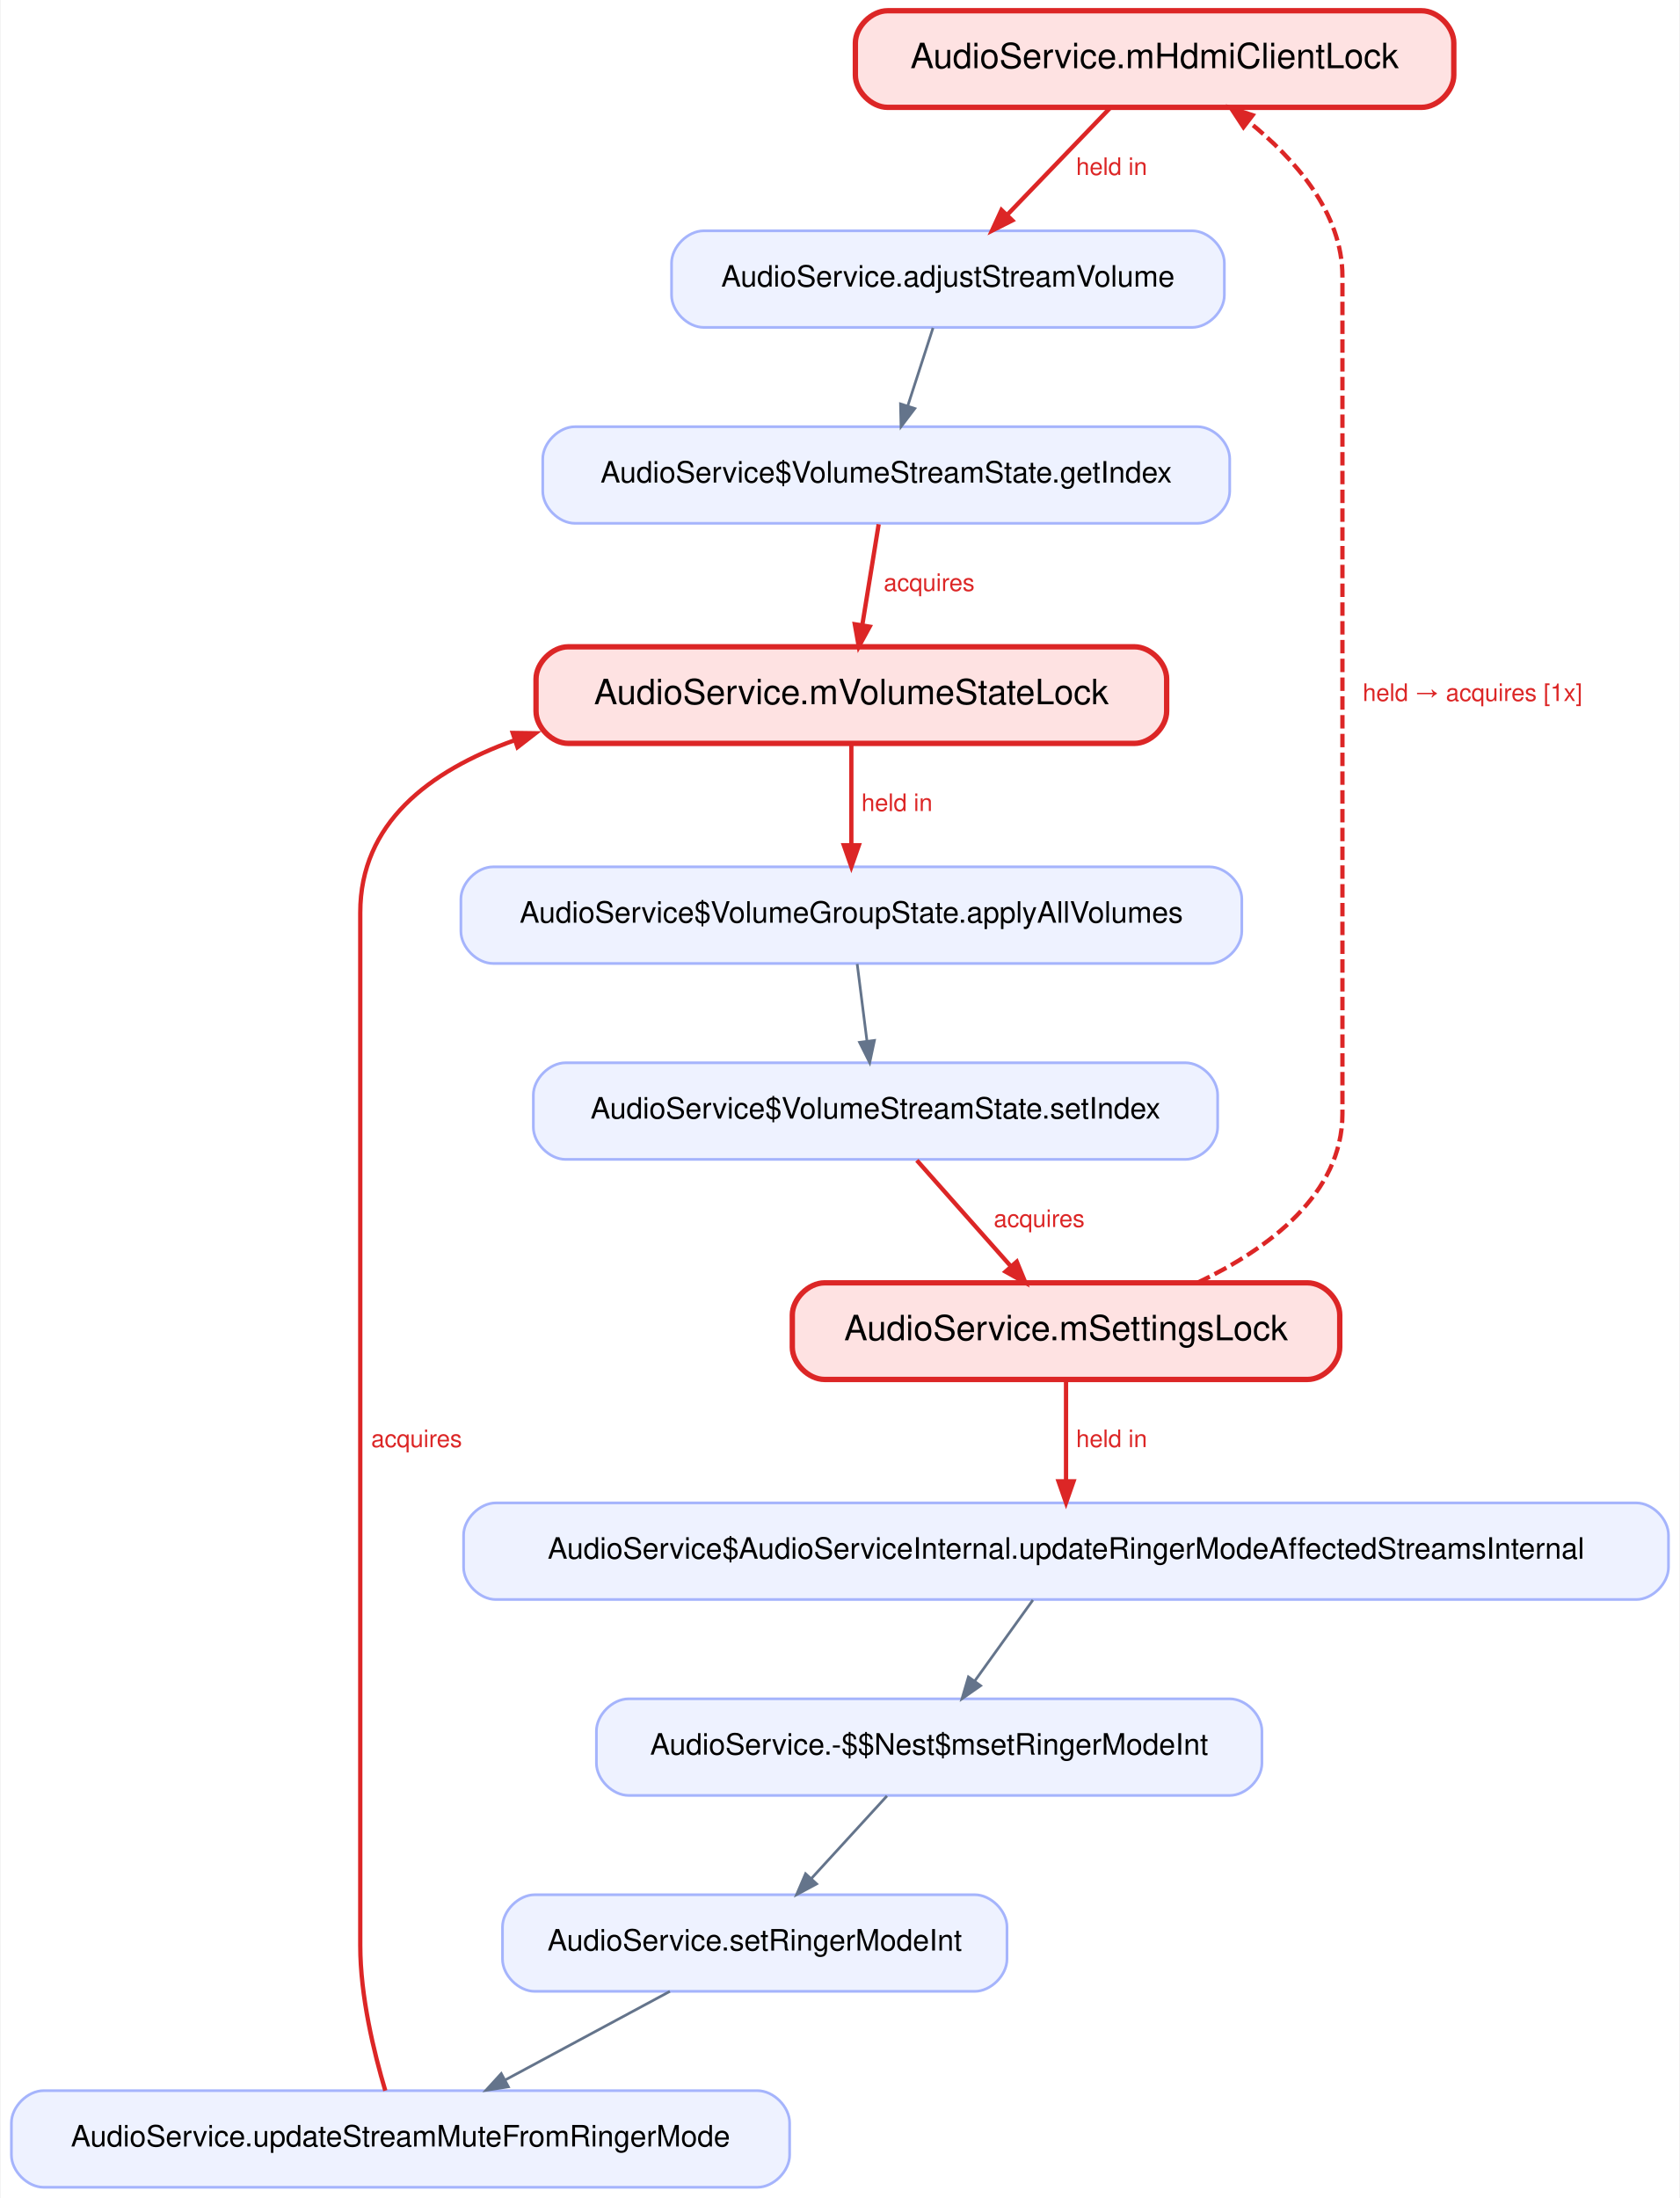
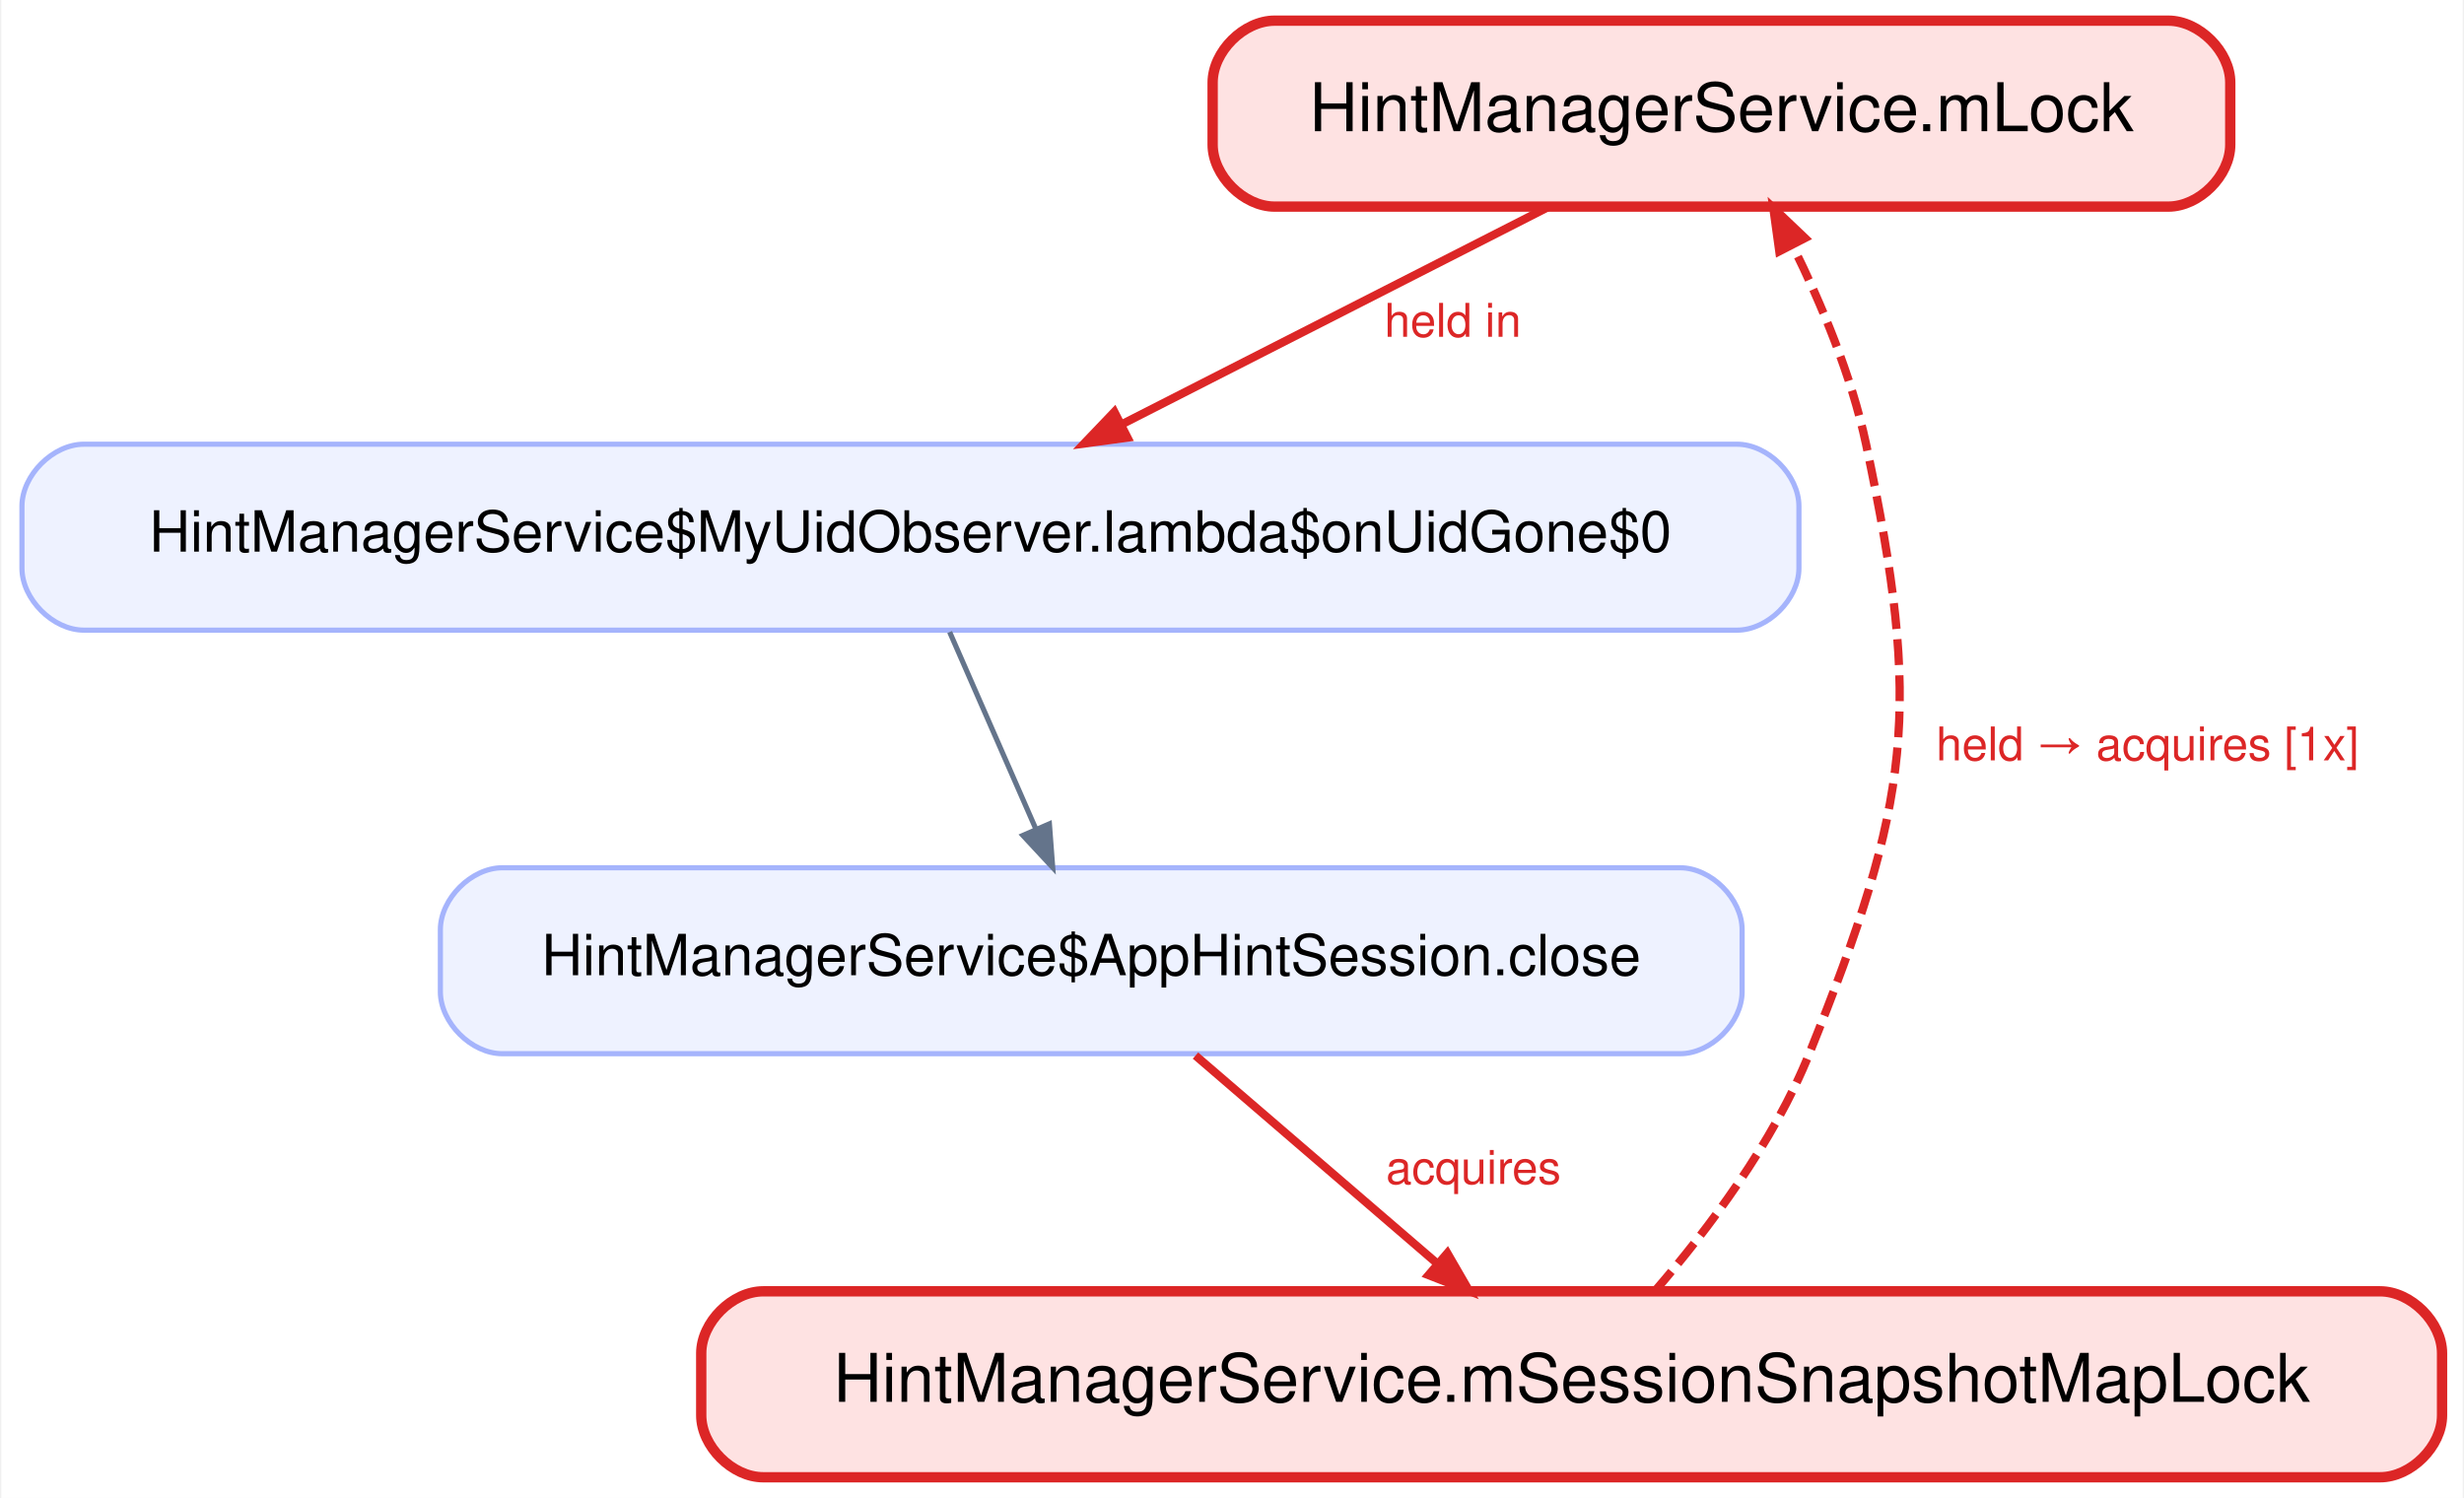
- <svg xmlns="http://www.w3.org/2000/svg" width="626pt" height="819pt" viewBox="0.00 0.00 625.50 819.00">
-   <g id="graph0" class="graph" transform="scale(1 1) rotate(0) translate(4 815)">
-     <polygon fill="white" stroke="transparent" points="-4,4 -4,-815 621.5,-815 621.5,4 -4,4" />
+ <svg xmlns="http://www.w3.org/2000/svg" width="477pt" height="290pt" viewBox="0.00 0.00 476.50 290.00">
+   <g id="graph0" class="graph" transform="scale(1 1) rotate(0) translate(4 286)">
+     <polygon fill="white" stroke="transparent" points="-4,4 -4,-286 472.5,-286 472.5,4 -4,4" />
    <g id="node1" class="node">
-       <path fill="#fee2e2" stroke="#dc2626" stroke-width="2" d="M525.5,-811C525.5,-811 326.5,-811 326.5,-811 320.5,-811 314.5,-805 314.5,-799 314.5,-799 314.5,-787 314.5,-787 314.5,-781 320.5,-775 326.5,-775 326.5,-775 525.5,-775 525.5,-775 531.5,-775 537.5,-781 537.5,-787 537.5,-787 537.5,-799 537.5,-799 537.5,-805 531.5,-811 525.5,-811" />
-       <text text-anchor="middle" x="426" y="-789.6" font-family="Helvetica,sans-Serif" font-size="13.00">AudioService.mHdmiClientLock</text>
+       <path fill="#fee2e2" stroke="#dc2626" stroke-width="2" d="M415.5,-282C415.5,-282 242.5,-282 242.5,-282 236.5,-282 230.5,-276 230.5,-270 230.5,-270 230.5,-258 230.5,-258 230.5,-252 236.5,-246 242.5,-246 242.5,-246 415.5,-246 415.5,-246 421.5,-246 427.5,-252 427.5,-258 427.5,-258 427.5,-270 427.5,-270 427.5,-276 421.5,-282 415.5,-282" />
+       <text text-anchor="middle" x="329" y="-260.6" font-family="Helvetica,sans-Serif" font-size="13.00">HintManagerService.mLock</text>
+     </g>
+     <g id="node3" class="node">
+       <path fill="#eef2ff" stroke="#a5b4fc" d="M332,-200C332,-200 12,-200 12,-200 6,-200 0,-194 0,-188 0,-188 0,-176 0,-176 0,-170 6,-164 12,-164 12,-164 332,-164 332,-164 338,-164 344,-170 344,-176 344,-176 344,-188 344,-188 344,-194 338,-200 332,-200" />
+       <text text-anchor="middle" x="172" y="-179.2" font-family="Helvetica,sans-Serif" font-size="11.00">HintManagerService$MyUidObserver.lambda$onUidGone$0</text>
+     </g>
+     <g id="edge1" class="edge">
+       <path fill="none" stroke="#dc2626" stroke-width="1.6" d="M295.32,-245.84C271.21,-233.55 238.62,-216.95 212.99,-203.89" />
+       <polygon fill="#dc2626" stroke="#dc2626" stroke-width="1.6" points="214.02,-201.27 205.62,-200.13 211.48,-206.26 214.02,-201.27" />
+       <text text-anchor="middle" x="277" y="-220.8" font-family="Helvetica,sans-Serif" font-size="9.00" fill="#dc2626"> held in</text>
+     </g>
+     <g id="node2" class="node">
+       <path fill="#fee2e2" stroke="#dc2626" stroke-width="2" d="M456.5,-36C456.5,-36 143.5,-36 143.5,-36 137.5,-36 131.5,-30 131.5,-24 131.5,-24 131.5,-12 131.5,-12 131.5,-6 137.5,0 143.5,0 143.5,0 456.5,0 456.5,0 462.5,0 468.5,-6 468.5,-12 468.5,-12 468.5,-24 468.5,-24 468.5,-30 462.5,-36 456.5,-36" />
+       <text text-anchor="middle" x="300" y="-14.6" font-family="Helvetica,sans-Serif" font-size="13.00">HintManagerService.mSessionSnapshotMapLock</text>
+     </g>
+     <g id="edge4" class="edge">
+       <path fill="none" stroke="#dc2626" stroke-width="1.6" stroke-dasharray="5,2" d="M316.09,-36.02C326.4,-47.95 339.08,-64.78 346,-82 365.64,-130.87 367.93,-148.48 357,-200 354.19,-213.22 348.41,-227.04 342.83,-238.35" />
+       <polygon fill="#dc2626" stroke="#dc2626" stroke-width="1.6" points="340.2,-237.35 339.04,-245.75 345.18,-239.91 340.2,-237.35" />
+       <text text-anchor="middle" x="411.5" y="-138.8" font-family="Helvetica,sans-Serif" font-size="9.00" fill="#dc2626"> held → acquires [1x]</text>
    </g>
    <g id="node4" class="node">
-       <path fill="#eef2ff" stroke="#a5b4fc" d="M440,-729C440,-729 258,-729 258,-729 252,-729 246,-723 246,-717 246,-717 246,-705 246,-705 246,-699 252,-693 258,-693 258,-693 440,-693 440,-693 446,-693 452,-699 452,-705 452,-705 452,-717 452,-717 452,-723 446,-729 440,-729" />
-       <text text-anchor="middle" x="349" y="-708.2" font-family="Helvetica,sans-Serif" font-size="11.00">AudioService.adjustStreamVolume</text>
-     </g>
-     <g id="edge1" class="edge">
-       <path fill="none" stroke="#dc2626" stroke-width="1.6" d="M409.29,-774.64C398.12,-763.03 383.29,-747.63 371.13,-735" />
-       <polygon fill="#dc2626" stroke="#dc2626" stroke-width="1.6" points="372.98,-732.87 365.41,-729.05 368.94,-736.76 372.98,-732.87" />
-       <text text-anchor="middle" x="410" y="-749.8" font-family="Helvetica,sans-Serif" font-size="9.00" fill="#dc2626"> held in</text>
-     </g>
-     <g id="node2" class="node">
-       <path fill="#fee2e2" stroke="#dc2626" stroke-width="2" d="M483,-337C483,-337 303,-337 303,-337 297,-337 291,-331 291,-325 291,-325 291,-313 291,-313 291,-307 297,-301 303,-301 303,-301 483,-301 483,-301 489,-301 495,-307 495,-313 495,-313 495,-325 495,-325 495,-331 489,-337 483,-337" />
-       <text text-anchor="middle" x="393" y="-315.6" font-family="Helvetica,sans-Serif" font-size="13.00">AudioService.mSettingsLock</text>
-     </g>
-     <g id="edge4" class="edge">
-       <path fill="none" stroke="#dc2626" stroke-width="1.6" stroke-dasharray="5,2" d="M442.09,-337.09C468.62,-349.78 496,-370.11 496,-400 496,-712 496,-712 496,-712 496,-735.67 478.43,-755.7 460.9,-769.8" />
-       <polygon fill="#dc2626" stroke="#dc2626" stroke-width="1.6" points="459.12,-767.63 454.47,-774.72 462.53,-772.08 459.12,-767.63" />
-       <text text-anchor="middle" x="544.5" y="-553.8" font-family="Helvetica,sans-Serif" font-size="9.00" fill="#dc2626"> held → acquires [1x]</text>
-     </g>
-     <g id="node6" class="node">
-       <path fill="#eef2ff" stroke="#a5b4fc" d="M605.5,-255C605.5,-255 180.5,-255 180.5,-255 174.5,-255 168.5,-249 168.5,-243 168.5,-243 168.5,-231 168.5,-231 168.5,-225 174.5,-219 180.5,-219 180.5,-219 605.5,-219 605.5,-219 611.5,-219 617.5,-225 617.5,-231 617.5,-231 617.5,-243 617.5,-243 617.5,-249 611.5,-255 605.5,-255" />
-       <text text-anchor="middle" x="393" y="-234.2" font-family="Helvetica,sans-Serif" font-size="11.00">AudioService$AudioServiceInternal.updateRingerModeAffectedStreamsInternal</text>
-     </g>
-     <g id="edge5" class="edge">
-       <path fill="none" stroke="#dc2626" stroke-width="1.6" d="M393,-300.64C393,-289.66 393,-275.29 393,-263.09" />
-       <polygon fill="#dc2626" stroke="#dc2626" stroke-width="1.6" points="395.8,-263.05 393,-255.05 390.2,-263.05 395.8,-263.05" />
-       <text text-anchor="middle" x="410" y="-275.8" font-family="Helvetica,sans-Serif" font-size="9.00" fill="#dc2626"> held in</text>
-     </g>
-     <g id="node3" class="node">
-       <path fill="#fee2e2" stroke="#dc2626" stroke-width="2" d="M418.5,-574C418.5,-574 207.5,-574 207.5,-574 201.5,-574 195.5,-568 195.5,-562 195.5,-562 195.5,-550 195.5,-550 195.5,-544 201.5,-538 207.5,-538 207.5,-538 418.5,-538 418.5,-538 424.5,-538 430.5,-544 430.5,-550 430.5,-550 430.5,-562 430.5,-562 430.5,-568 424.5,-574 418.5,-574" />
-       <text text-anchor="middle" x="313" y="-552.6" font-family="Helvetica,sans-Serif" font-size="13.00">AudioService.mVolumeStateLock</text>
-     </g>
-     <g id="node10" class="node">
-       <path fill="#eef2ff" stroke="#a5b4fc" d="M446.5,-492C446.5,-492 179.5,-492 179.5,-492 173.5,-492 167.5,-486 167.5,-480 167.5,-480 167.5,-468 167.5,-468 167.5,-462 173.5,-456 179.5,-456 179.5,-456 446.5,-456 446.5,-456 452.5,-456 458.5,-462 458.5,-468 458.5,-468 458.5,-480 458.5,-480 458.5,-486 452.5,-492 446.5,-492" />
-       <text text-anchor="middle" x="313" y="-471.2" font-family="Helvetica,sans-Serif" font-size="11.00">AudioService$VolumeGroupState.applyAllVolumes</text>
-     </g>
-     <g id="edge10" class="edge">
-       <path fill="none" stroke="#dc2626" stroke-width="1.6" d="M313,-537.64C313,-526.66 313,-512.29 313,-500.09" />
-       <polygon fill="#dc2626" stroke="#dc2626" stroke-width="1.6" points="315.8,-500.05 313,-492.05 310.2,-500.05 315.8,-500.05" />
-       <text text-anchor="middle" x="330" y="-512.8" font-family="Helvetica,sans-Serif" font-size="9.00" fill="#dc2626"> held in</text>
-     </g>
-     <g id="node5" class="node">
-       <path fill="#eef2ff" stroke="#a5b4fc" d="M442,-656C442,-656 210,-656 210,-656 204,-656 198,-650 198,-644 198,-644 198,-632 198,-632 198,-626 204,-620 210,-620 210,-620 442,-620 442,-620 448,-620 454,-626 454,-632 454,-632 454,-644 454,-644 454,-650 448,-656 442,-656" />
-       <text text-anchor="middle" x="326" y="-635.2" font-family="Helvetica,sans-Serif" font-size="11.00">AudioService$VolumeStreamState.getIndex</text>
+       <path fill="#eef2ff" stroke="#a5b4fc" d="M321,-118C321,-118 93,-118 93,-118 87,-118 81,-112 81,-106 81,-106 81,-94 81,-94 81,-88 87,-82 93,-82 93,-82 321,-82 321,-82 327,-82 333,-88 333,-94 333,-94 333,-106 333,-106 333,-112 327,-118 321,-118" />
+       <text text-anchor="middle" x="207" y="-97.2" font-family="Helvetica,sans-Serif" font-size="11.00">HintManagerService$AppHintSession.close</text>
    </g>
    <g id="edge2" class="edge">
-       <path fill="none" stroke="#64748b" d="M343.43,-692.81C340.61,-684.09 337.12,-673.34 334.02,-663.75" />
-       <polygon fill="#64748b" stroke="#64748b" points="336.65,-662.78 331.52,-656.03 331.32,-664.5 336.65,-662.78" />
+       <path fill="none" stroke="#64748b" d="M179.59,-163.64C184.49,-152.45 190.93,-137.74 196.33,-125.39" />
+       <polygon fill="#64748b" stroke="#64748b" points="198.9,-126.5 199.54,-118.05 193.77,-124.26 198.9,-126.5" />
    </g>
    <g id="edge3" class="edge">
-       <path fill="none" stroke="#dc2626" stroke-width="1.6" d="M323.18,-619.64C321.4,-608.66 319.06,-594.29 317.08,-582.09" />
-       <polygon fill="#dc2626" stroke="#dc2626" stroke-width="1.6" points="319.82,-581.5 315.77,-574.05 314.29,-582.4 319.82,-581.5" />
-       <text text-anchor="middle" x="342" y="-594.8" font-family="Helvetica,sans-Serif" font-size="9.00" fill="#dc2626"> acquires</text>
-     </g>
-     <g id="node7" class="node">
-       <path fill="#eef2ff" stroke="#a5b4fc" d="M454,-182C454,-182 230,-182 230,-182 224,-182 218,-176 218,-170 218,-170 218,-158 218,-158 218,-152 224,-146 230,-146 230,-146 454,-146 454,-146 460,-146 466,-152 466,-158 466,-158 466,-170 466,-170 466,-176 460,-182 454,-182" />
-       <text text-anchor="middle" x="342" y="-161.2" font-family="Helvetica,sans-Serif" font-size="11.00">AudioService.-$$Nest$msetRingerModeInt</text>
-     </g>
-     <g id="edge6" class="edge">
-       <path fill="none" stroke="#64748b" d="M380.65,-218.81C374.14,-209.74 366.05,-198.48 358.95,-188.6" />
-       <polygon fill="#64748b" stroke="#64748b" points="361.17,-186.89 354.23,-182.03 356.63,-190.16 361.17,-186.89" />
-     </g>
-     <g id="node8" class="node">
-       <path fill="#eef2ff" stroke="#a5b4fc" d="M359,-109C359,-109 195,-109 195,-109 189,-109 183,-103 183,-97 183,-97 183,-85 183,-85 183,-79 189,-73 195,-73 195,-73 359,-73 359,-73 365,-73 371,-79 371,-85 371,-85 371,-97 371,-97 371,-103 365,-109 359,-109" />
-       <text text-anchor="middle" x="277" y="-88.2" font-family="Helvetica,sans-Serif" font-size="11.00">AudioService.setRingerModeInt</text>
-     </g>
-     <g id="edge7" class="edge">
-       <path fill="none" stroke="#64748b" d="M326.27,-145.81C317.8,-136.57 307.25,-125.04 298.09,-115.03" />
-       <polygon fill="#64748b" stroke="#64748b" points="300.06,-113.04 292.59,-109.03 295.93,-116.82 300.06,-113.04" />
-     </g>
-     <g id="node9" class="node">
-       <path fill="#eef2ff" stroke="#a5b4fc" d="M278,-36C278,-36 12,-36 12,-36 6,-36 0,-30 0,-24 0,-24 0,-12 0,-12 0,-6 6,0 12,0 12,0 278,0 278,0 284,0 290,-6 290,-12 290,-12 290,-24 290,-24 290,-30 284,-36 278,-36" />
-       <text text-anchor="middle" x="145" y="-15.2" font-family="Helvetica,sans-Serif" font-size="11.00">AudioService.updateStreamMuteFromRingerMode</text>
-     </g>
-     <g id="edge8" class="edge">
-       <path fill="none" stroke="#64748b" d="M245.38,-72.99C226.99,-63.1 203.65,-50.54 184.1,-40.03" />
-       <polygon fill="#64748b" stroke="#64748b" points="185.19,-37.44 176.82,-36.11 182.54,-42.37 185.19,-37.44" />
-     </g>
-     <g id="edge9" class="edge">
-       <path fill="none" stroke="#dc2626" stroke-width="1.6" d="M139.33,-36C135.08,-50.26 130,-71.23 130,-90 130,-475 130,-475 130,-475 130,-508.14 155.51,-527.69 187.49,-539.17" />
-       <polygon fill="#dc2626" stroke="#dc2626" stroke-width="1.6" points="186.82,-541.9 195.29,-541.78 188.59,-536.59 186.82,-541.9" />
-       <text text-anchor="middle" x="151" y="-275.8" font-family="Helvetica,sans-Serif" font-size="9.00" fill="#dc2626"> acquires</text>
-     </g>
-     <g id="node11" class="node">
-       <path fill="#eef2ff" stroke="#a5b4fc" d="M437.5,-419C437.5,-419 206.5,-419 206.5,-419 200.5,-419 194.5,-413 194.5,-407 194.5,-407 194.5,-395 194.5,-395 194.5,-389 200.5,-383 206.5,-383 206.5,-383 437.5,-383 437.5,-383 443.5,-383 449.5,-389 449.5,-395 449.5,-395 449.5,-407 449.5,-407 449.5,-413 443.5,-419 437.5,-419" />
-       <text text-anchor="middle" x="322" y="-398.2" font-family="Helvetica,sans-Serif" font-size="11.00">AudioService$VolumeStreamState.setIndex</text>
-     </g>
-     <g id="edge11" class="edge">
-       <path fill="none" stroke="#64748b" d="M315.18,-455.81C316.27,-447.18 317.62,-436.56 318.83,-427.03" />
-       <polygon fill="#64748b" stroke="#64748b" points="321.61,-427.32 319.84,-419.03 316.06,-426.61 321.61,-427.32" />
-     </g>
-     <g id="edge12" class="edge">
-       <path fill="none" stroke="#dc2626" stroke-width="1.6" d="M337.41,-382.64C347.62,-371.14 361.13,-355.9 372.28,-343.34" />
-       <polygon fill="#dc2626" stroke="#dc2626" stroke-width="1.6" points="374.65,-344.89 377.87,-337.05 370.46,-341.17 374.65,-344.89" />
-       <text text-anchor="middle" x="383" y="-357.8" font-family="Helvetica,sans-Serif" font-size="9.00" fill="#dc2626"> acquires</text>
+       <path fill="none" stroke="#dc2626" stroke-width="1.6" d="M227.18,-81.64C240.92,-69.82 259.24,-54.06 274.06,-41.31" />
+       <polygon fill="#dc2626" stroke="#dc2626" stroke-width="1.6" points="275.94,-43.39 280.18,-36.05 272.29,-39.14 275.94,-43.39" />
+       <text text-anchor="middle" x="281" y="-56.8" font-family="Helvetica,sans-Serif" font-size="9.00" fill="#dc2626"> acquires</text>
    </g>
  </g>
</svg>
